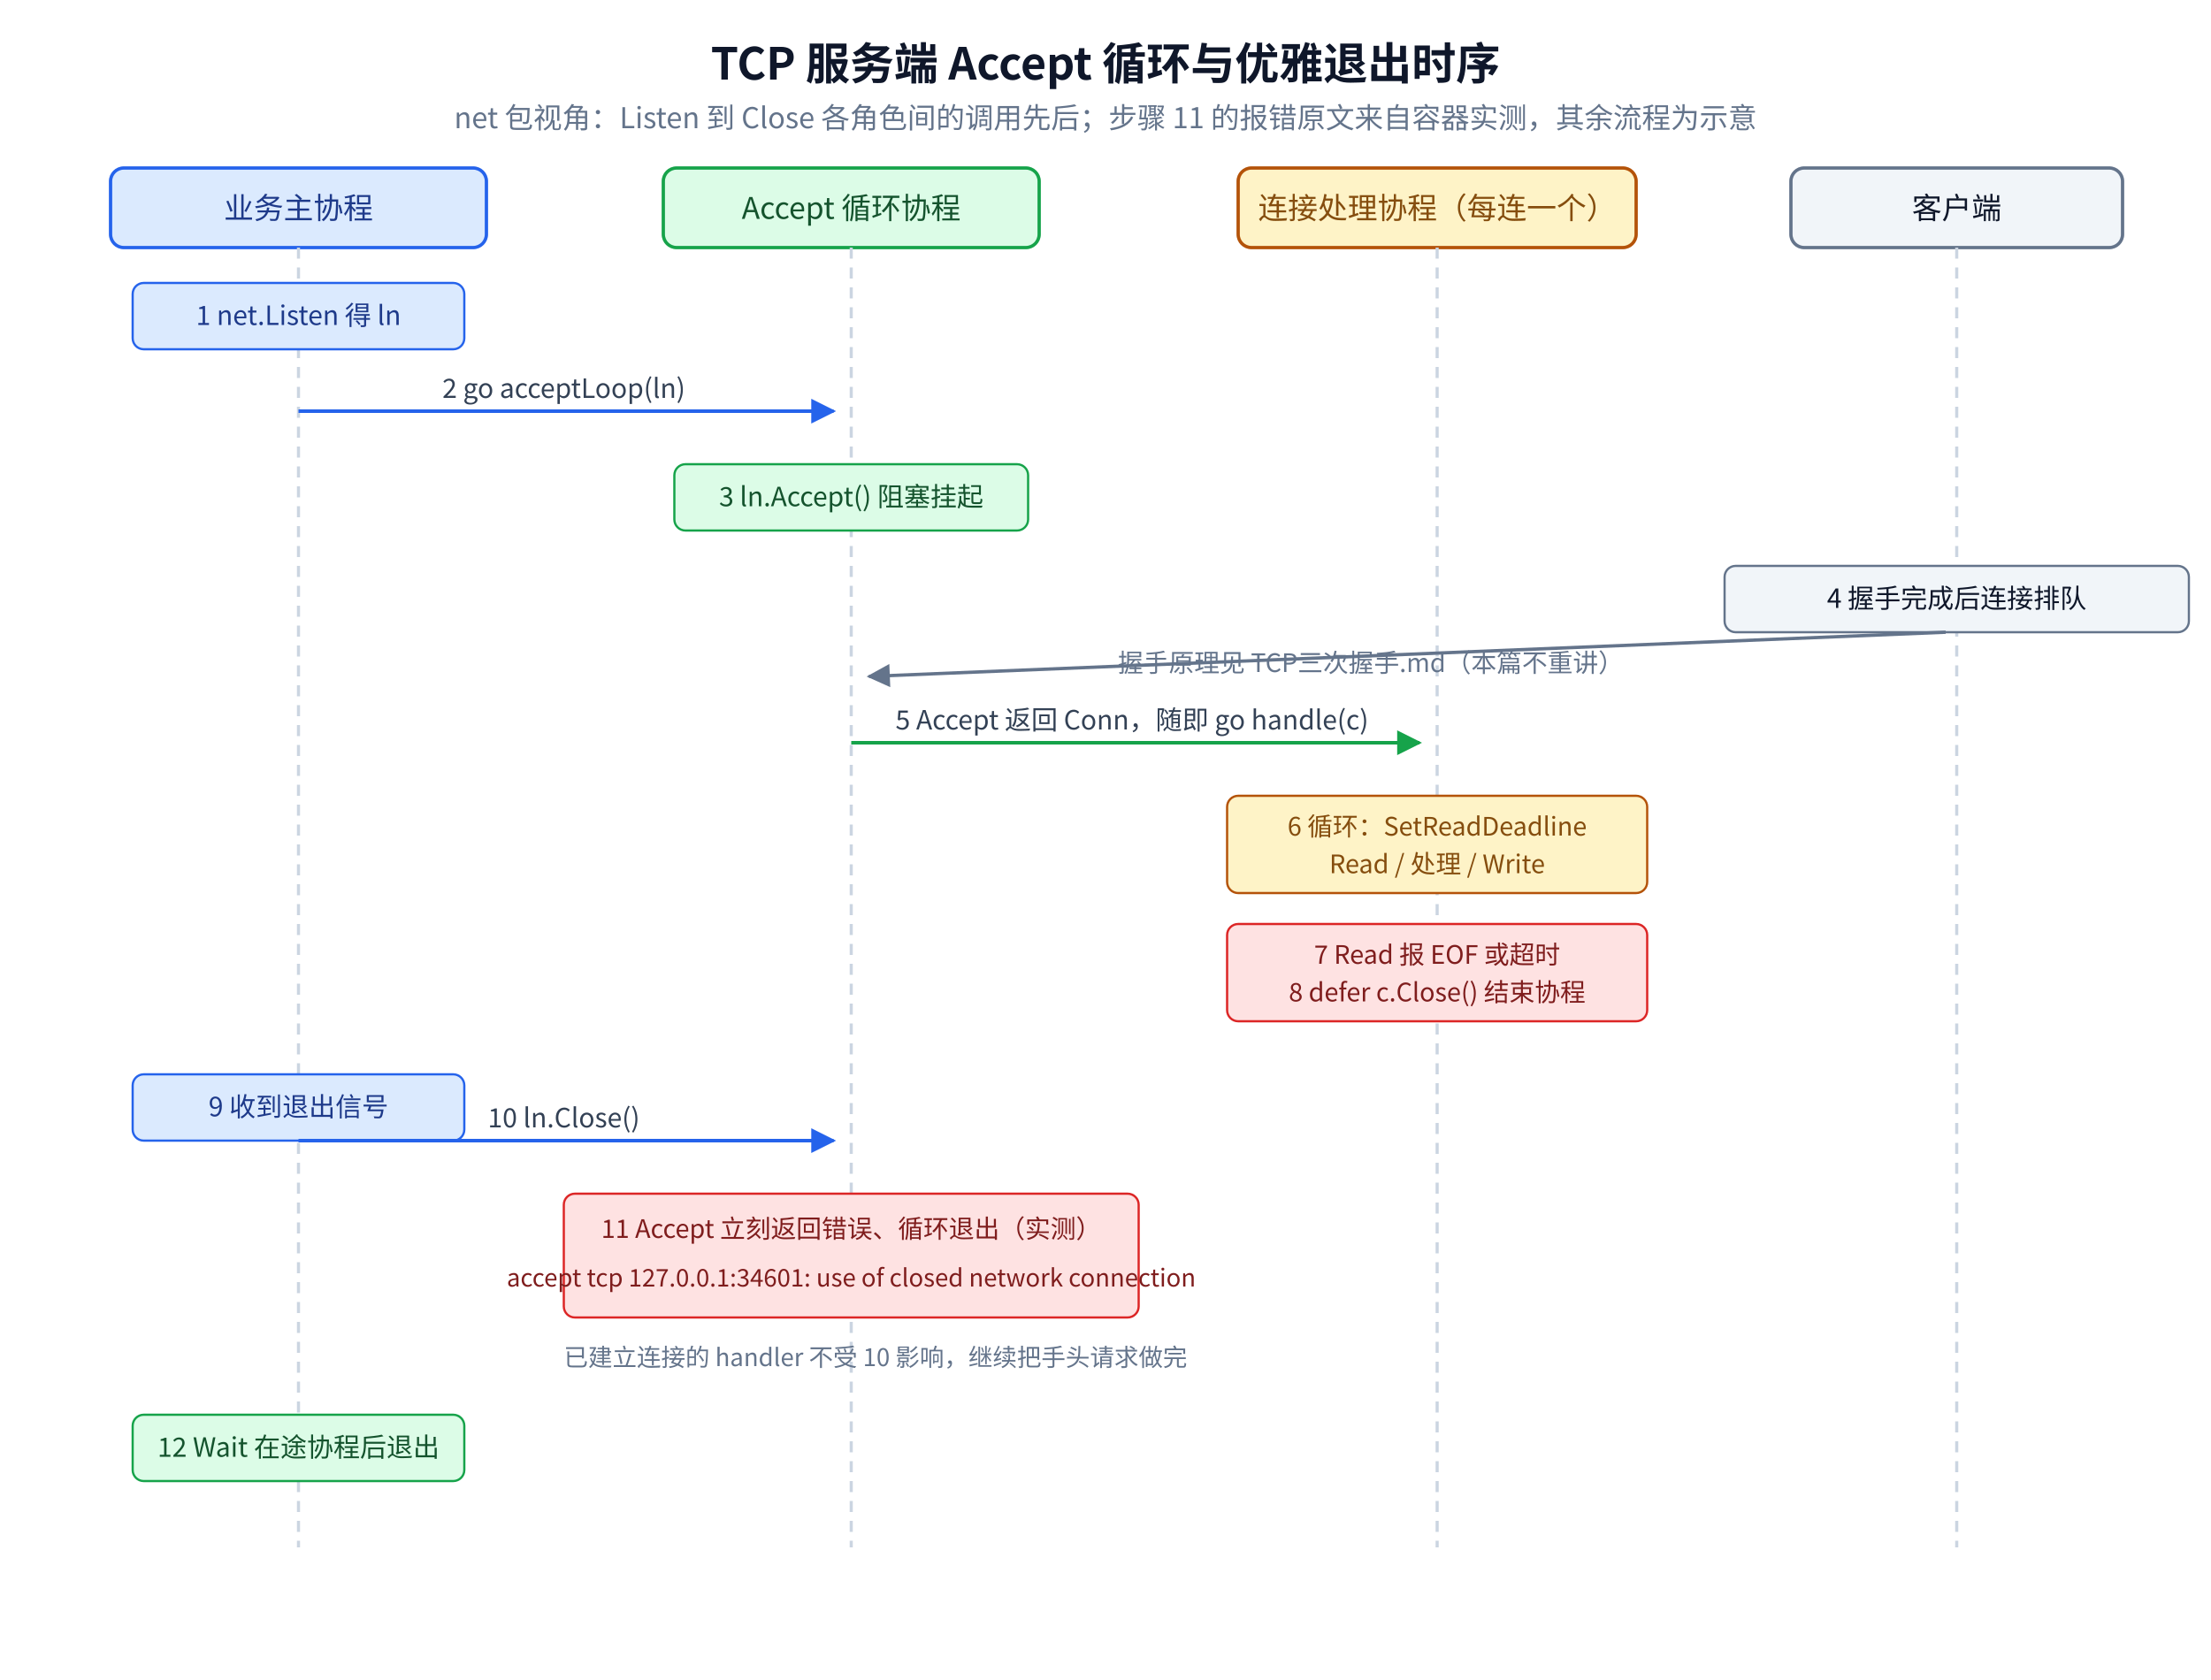
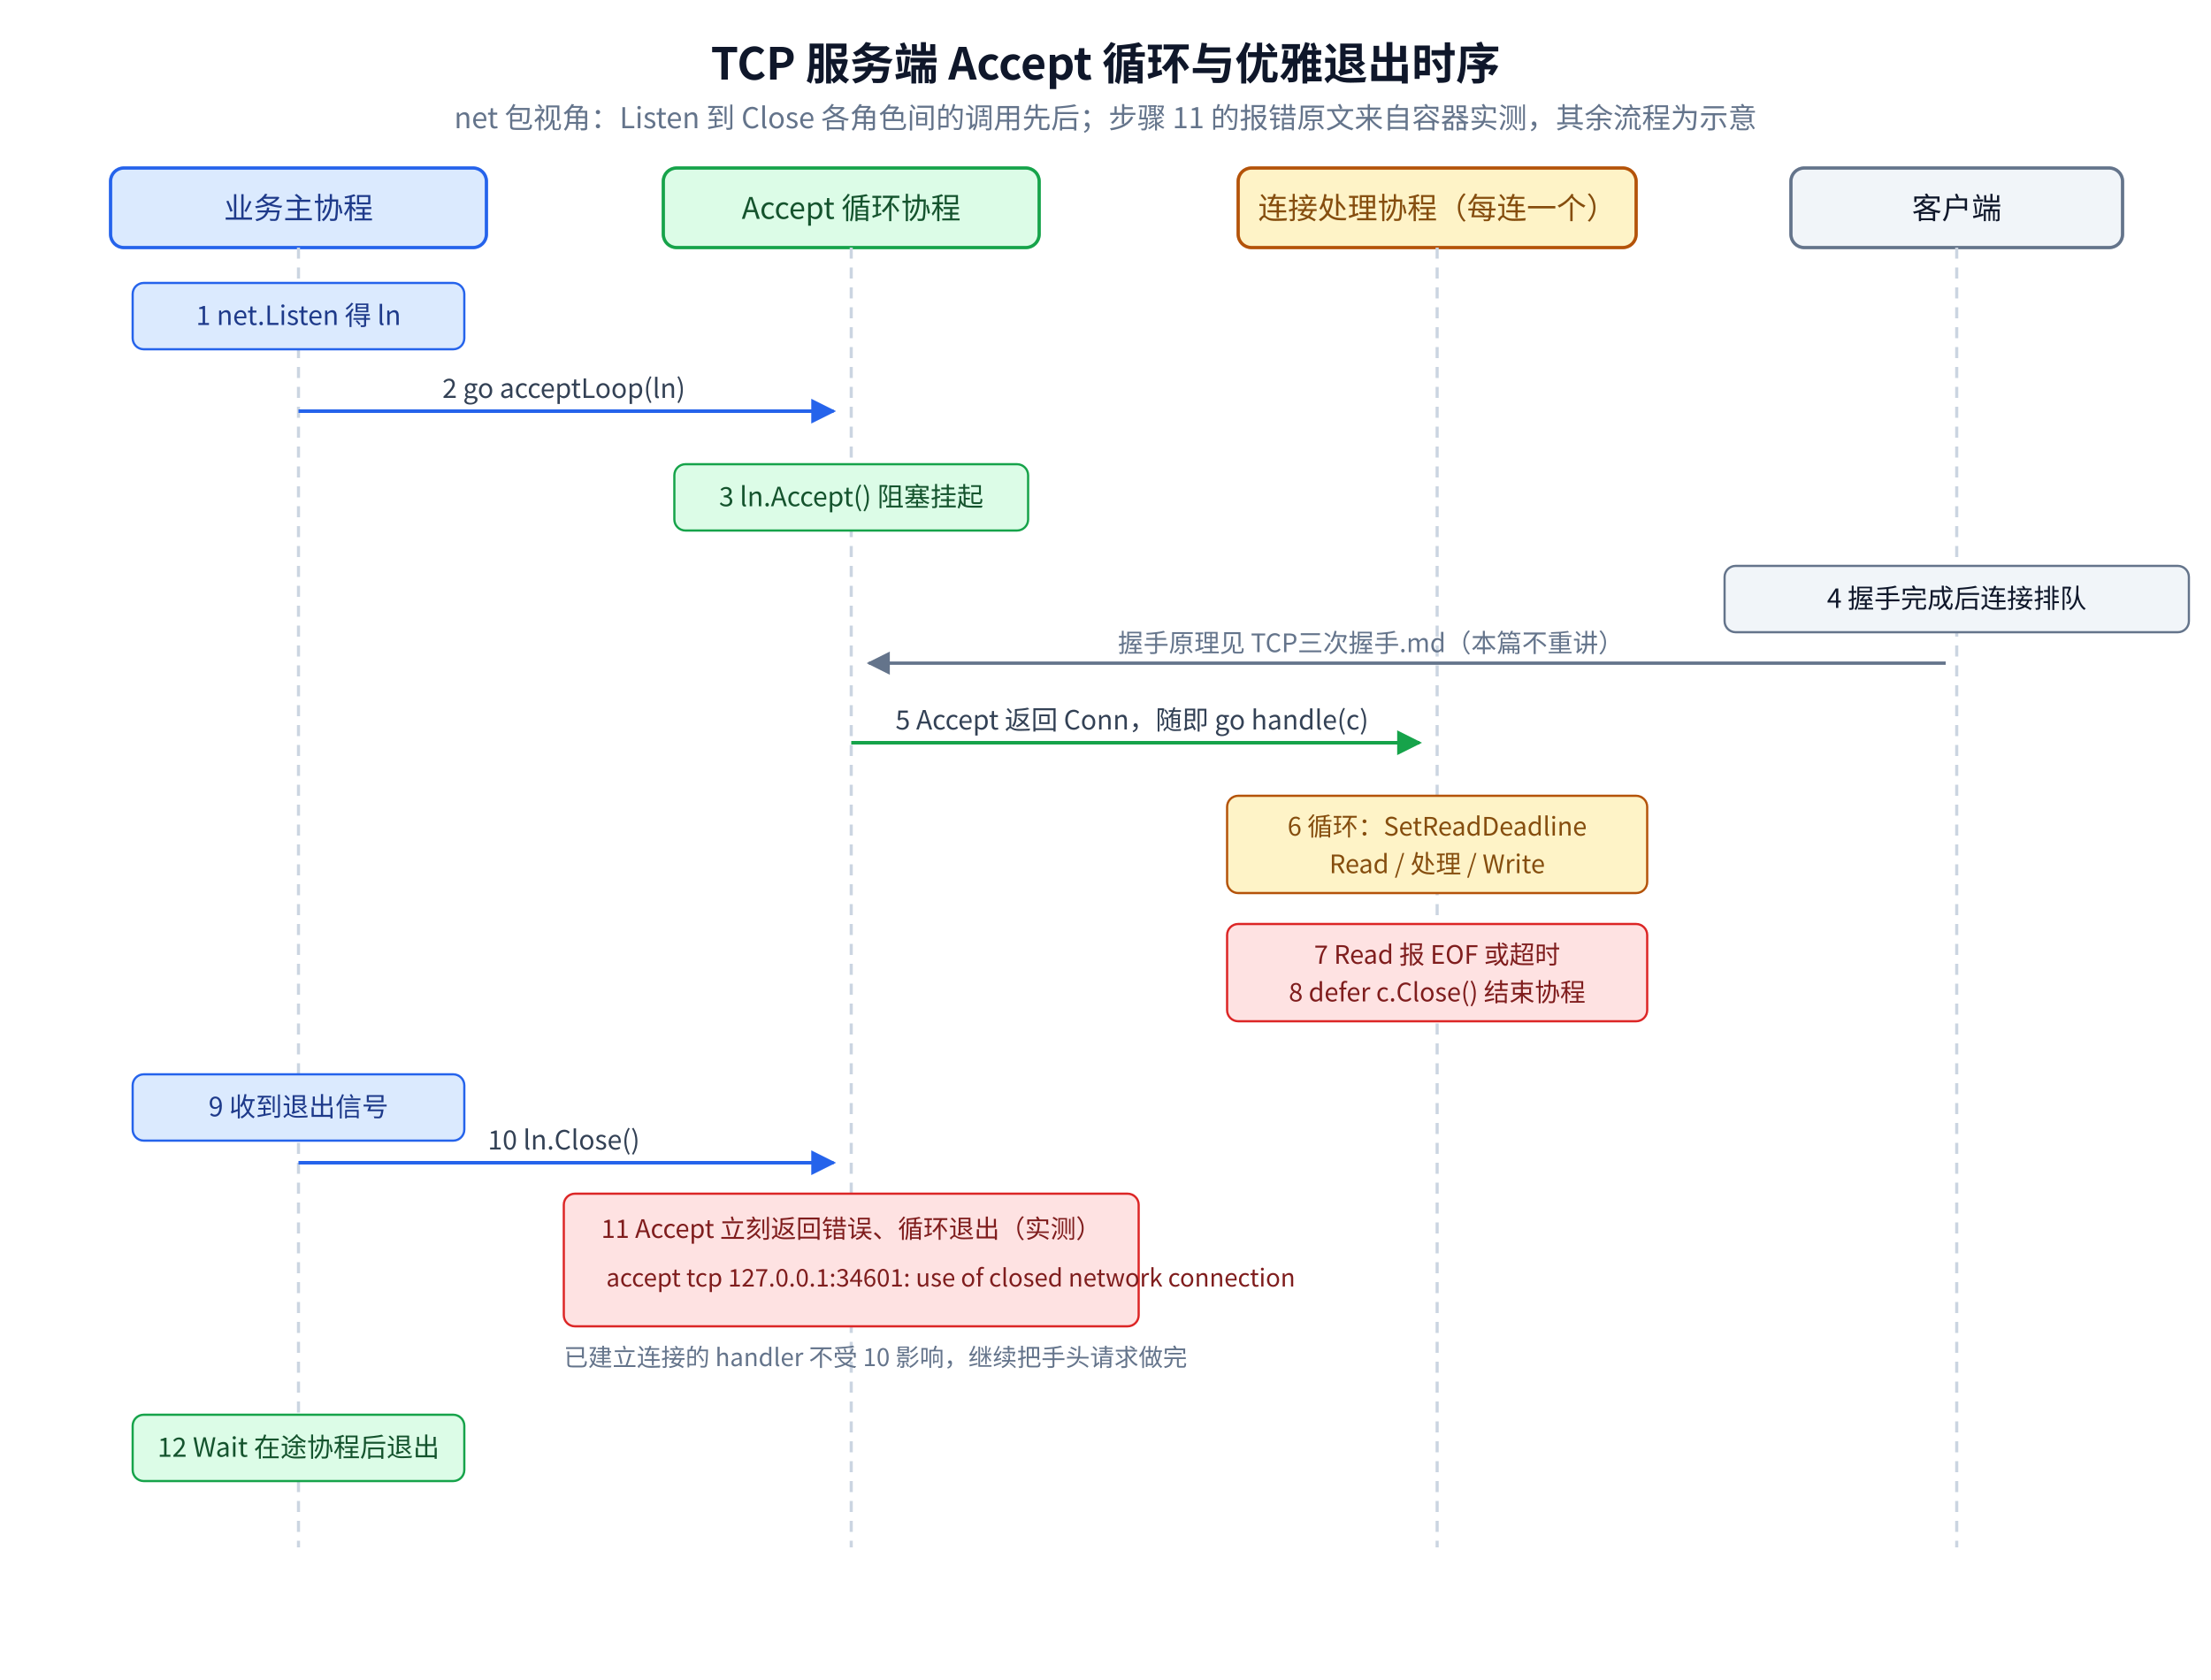
<svg xmlns="http://www.w3.org/2000/svg" viewBox="0 0 1000 760" width="1000" height="760" font-family="Microsoft YaHei, PingFang SC, Noto Sans CJK SC, sans-serif">
  <rect x="0" y="0" width="1000" height="760" fill="#ffffff" />
  <text x="500" y="36" text-anchor="middle" font-size="20" font-weight="bold" fill="#0f172a">TCP 服务端 Accept 循环与优雅退出时序</text>
  <text x="500" y="58" text-anchor="middle" font-size="13" fill="#64748b">net 包视角：Listen 到 Close 各角色间的调用先后；步骤 11 的报错原文来自容器实测，其余流程为示意</text>
  <rect x="50" y="76" width="170" height="36" rx="6" fill="#dbeafe" stroke="#2563eb" stroke-width="1.5" />
  <text x="135" y="99" text-anchor="middle" font-size="13.5" fill="#1e3a8a">业务主协程</text>
  <rect x="300" y="76" width="170" height="36" rx="6" fill="#dcfce7" stroke="#16a34a" stroke-width="1.5" />
  <text x="385" y="99" text-anchor="middle" font-size="13.5" fill="#14532d">Accept 循环协程</text>
  <rect x="560" y="76" width="180" height="36" rx="6" fill="#fef3c7" stroke="#b45309" stroke-width="1.5" />
  <text x="650" y="99" text-anchor="middle" font-size="13.5" fill="#854d0e">连接处理协程（每连一个）</text>
  <rect x="810" y="76" width="150" height="36" rx="6" fill="#f1f5f9" stroke="#64748b" stroke-width="1.5" />
  <text x="885" y="99" text-anchor="middle" font-size="13.5" fill="#0f172a">客户端</text>
  <line x1="135" y1="112" x2="135" y2="700" stroke="#cbd5e1" stroke-width="1.4" stroke-dasharray="5 4" />
  <line x1="385" y1="112" x2="385" y2="700" stroke="#cbd5e1" stroke-width="1.4" stroke-dasharray="5 4" />
  <line x1="650" y1="112" x2="650" y2="700" stroke="#cbd5e1" stroke-width="1.4" stroke-dasharray="5 4" />
  <line x1="885" y1="112" x2="885" y2="700" stroke="#cbd5e1" stroke-width="1.4" stroke-dasharray="5 4" />
  <rect x="60" y="128" width="150" height="30" rx="5" fill="#dbeafe" stroke="#2563eb" />
  <text x="135" y="147" text-anchor="middle" font-size="12" fill="#1e3a8a">1 net.Listen 得 ln</text>
  <path d="M135 186 L377 186" stroke="#2563eb" stroke-width="1.6" marker-end="url(#arB)" />
  <text x="255" y="180" text-anchor="middle" font-size="12" fill="#334155">2 go acceptLoop(ln)</text>
  <rect x="305" y="210" width="160" height="30" rx="5" fill="#dcfce7" stroke="#16a34a" />
  <text x="385" y="229" text-anchor="middle" font-size="12" fill="#14532d">3 ln.Accept() 阻塞挂起</text>
  <rect x="780" y="256" width="210" height="30" rx="5" fill="#f1f5f9" stroke="#64748b" />
  <text x="885" y="275" text-anchor="middle" font-size="12" fill="#0f172a">4 握手完成后连接排队</text>
-   <path d="M880 286 L393 306" stroke="#64748b" stroke-width="1.5" marker-end="url(#arG)" />
-   <text x="620" y="304" text-anchor="middle" font-size="11.5" fill="#64748b">握手原理见 TCP三次握手.md（本篇不重讲）</text>
+   <path d="M880 300 L393 300" stroke="#64748b" stroke-width="1.5" marker-end="url(#arG)" />
+   <text x="620" y="295" text-anchor="middle" font-size="11.5" fill="#64748b">握手原理见 TCP三次握手.md（本篇不重讲）</text>
  <path d="M385 336 L642 336" stroke="#16a34a" stroke-width="1.6" marker-end="url(#arGn)" />
  <text x="512" y="330" text-anchor="middle" font-size="12" fill="#334155">5 Accept 返回 Conn，随即 go handle(c)</text>
  <rect x="555" y="360" width="190" height="44" rx="5" fill="#fef3c7" stroke="#b45309" />
  <text x="650" y="378" text-anchor="middle" font-size="11.5" fill="#854d0e">6 循环：SetReadDeadline</text>
  <text x="650" y="395" text-anchor="middle" font-size="11.5" fill="#854d0e">Read / 处理 / Write</text>
  <rect x="555" y="418" width="190" height="44" rx="5" fill="#fee2e2" stroke="#dc2626" />
  <text x="650" y="436" text-anchor="middle" font-size="11.5" fill="#7f1d1d">7 Read 报 EOF 或超时</text>
  <text x="650" y="453" text-anchor="middle" font-size="11.5" fill="#7f1d1d">8 defer c.Close() 结束协程</text>
  <rect x="60" y="486" width="150" height="30" rx="5" fill="#dbeafe" stroke="#2563eb" />
  <text x="135" y="505" text-anchor="middle" font-size="12" fill="#1e3a8a">9 收到退出信号</text>
-   <path d="M135 516 L377 516" stroke="#2563eb" stroke-width="1.6" marker-end="url(#arB)" />
-   <text x="255" y="510" text-anchor="middle" font-size="12" fill="#334155">10 ln.Close()</text>
-   <rect x="255" y="540" width="260" height="56" rx="5" fill="#fee2e2" stroke="#dc2626" />
+   <path d="M135 526 L377 526" stroke="#2563eb" stroke-width="1.6" marker-end="url(#arB)" />
+   <text x="255" y="520" text-anchor="middle" font-size="12" fill="#334155">10 ln.Close()</text>
+   <rect x="255" y="540" width="260" height="60" rx="5" fill="#fee2e2" stroke="#dc2626" />
  <text x="385" y="560" text-anchor="middle" font-size="11.5" fill="#7f1d1d">11 Accept 立刻返回错误、循环退出（实测）</text>
-   <text x="385" y="582" text-anchor="middle" font-size="11" fill="#7f1d1d">accept tcp 127.0.0.1:34601: use of closed network connection</text>
+   <text x="430" y="582" text-anchor="middle" font-size="11" fill="#7f1d1d">accept tcp 127.0.0.1:34601: use of closed network connection</text>
  <text x="255" y="618" font-size="11" fill="#64748b">已建立连接的 handler 不受 10 影响，继续把手头请求做完</text>
  <rect x="60" y="640" width="150" height="30" rx="5" fill="#dcfce7" stroke="#16a34a" />
  <text x="135" y="659" text-anchor="middle" font-size="12" fill="#14532d">12 Wait 在途协程后退出</text>
  <defs>
    <marker id="arB" viewBox="0 0 10 10" refX="9" refY="5" markerWidth="7" markerHeight="7" orient="auto-start-reverse">
      <path d="M 0 0 L 10 5 L 0 10 z" fill="#2563eb" />
    </marker>
    <marker id="arG" viewBox="0 0 10 10" refX="9" refY="5" markerWidth="7" markerHeight="7" orient="auto-start-reverse">
      <path d="M 0 0 L 10 5 L 0 10 z" fill="#64748b" />
    </marker>
    <marker id="arGn" viewBox="0 0 10 10" refX="9" refY="5" markerWidth="7" markerHeight="7" orient="auto-start-reverse">
      <path d="M 0 0 L 10 5 L 0 10 z" fill="#16a34a" />
    </marker>
  </defs>
</svg>
